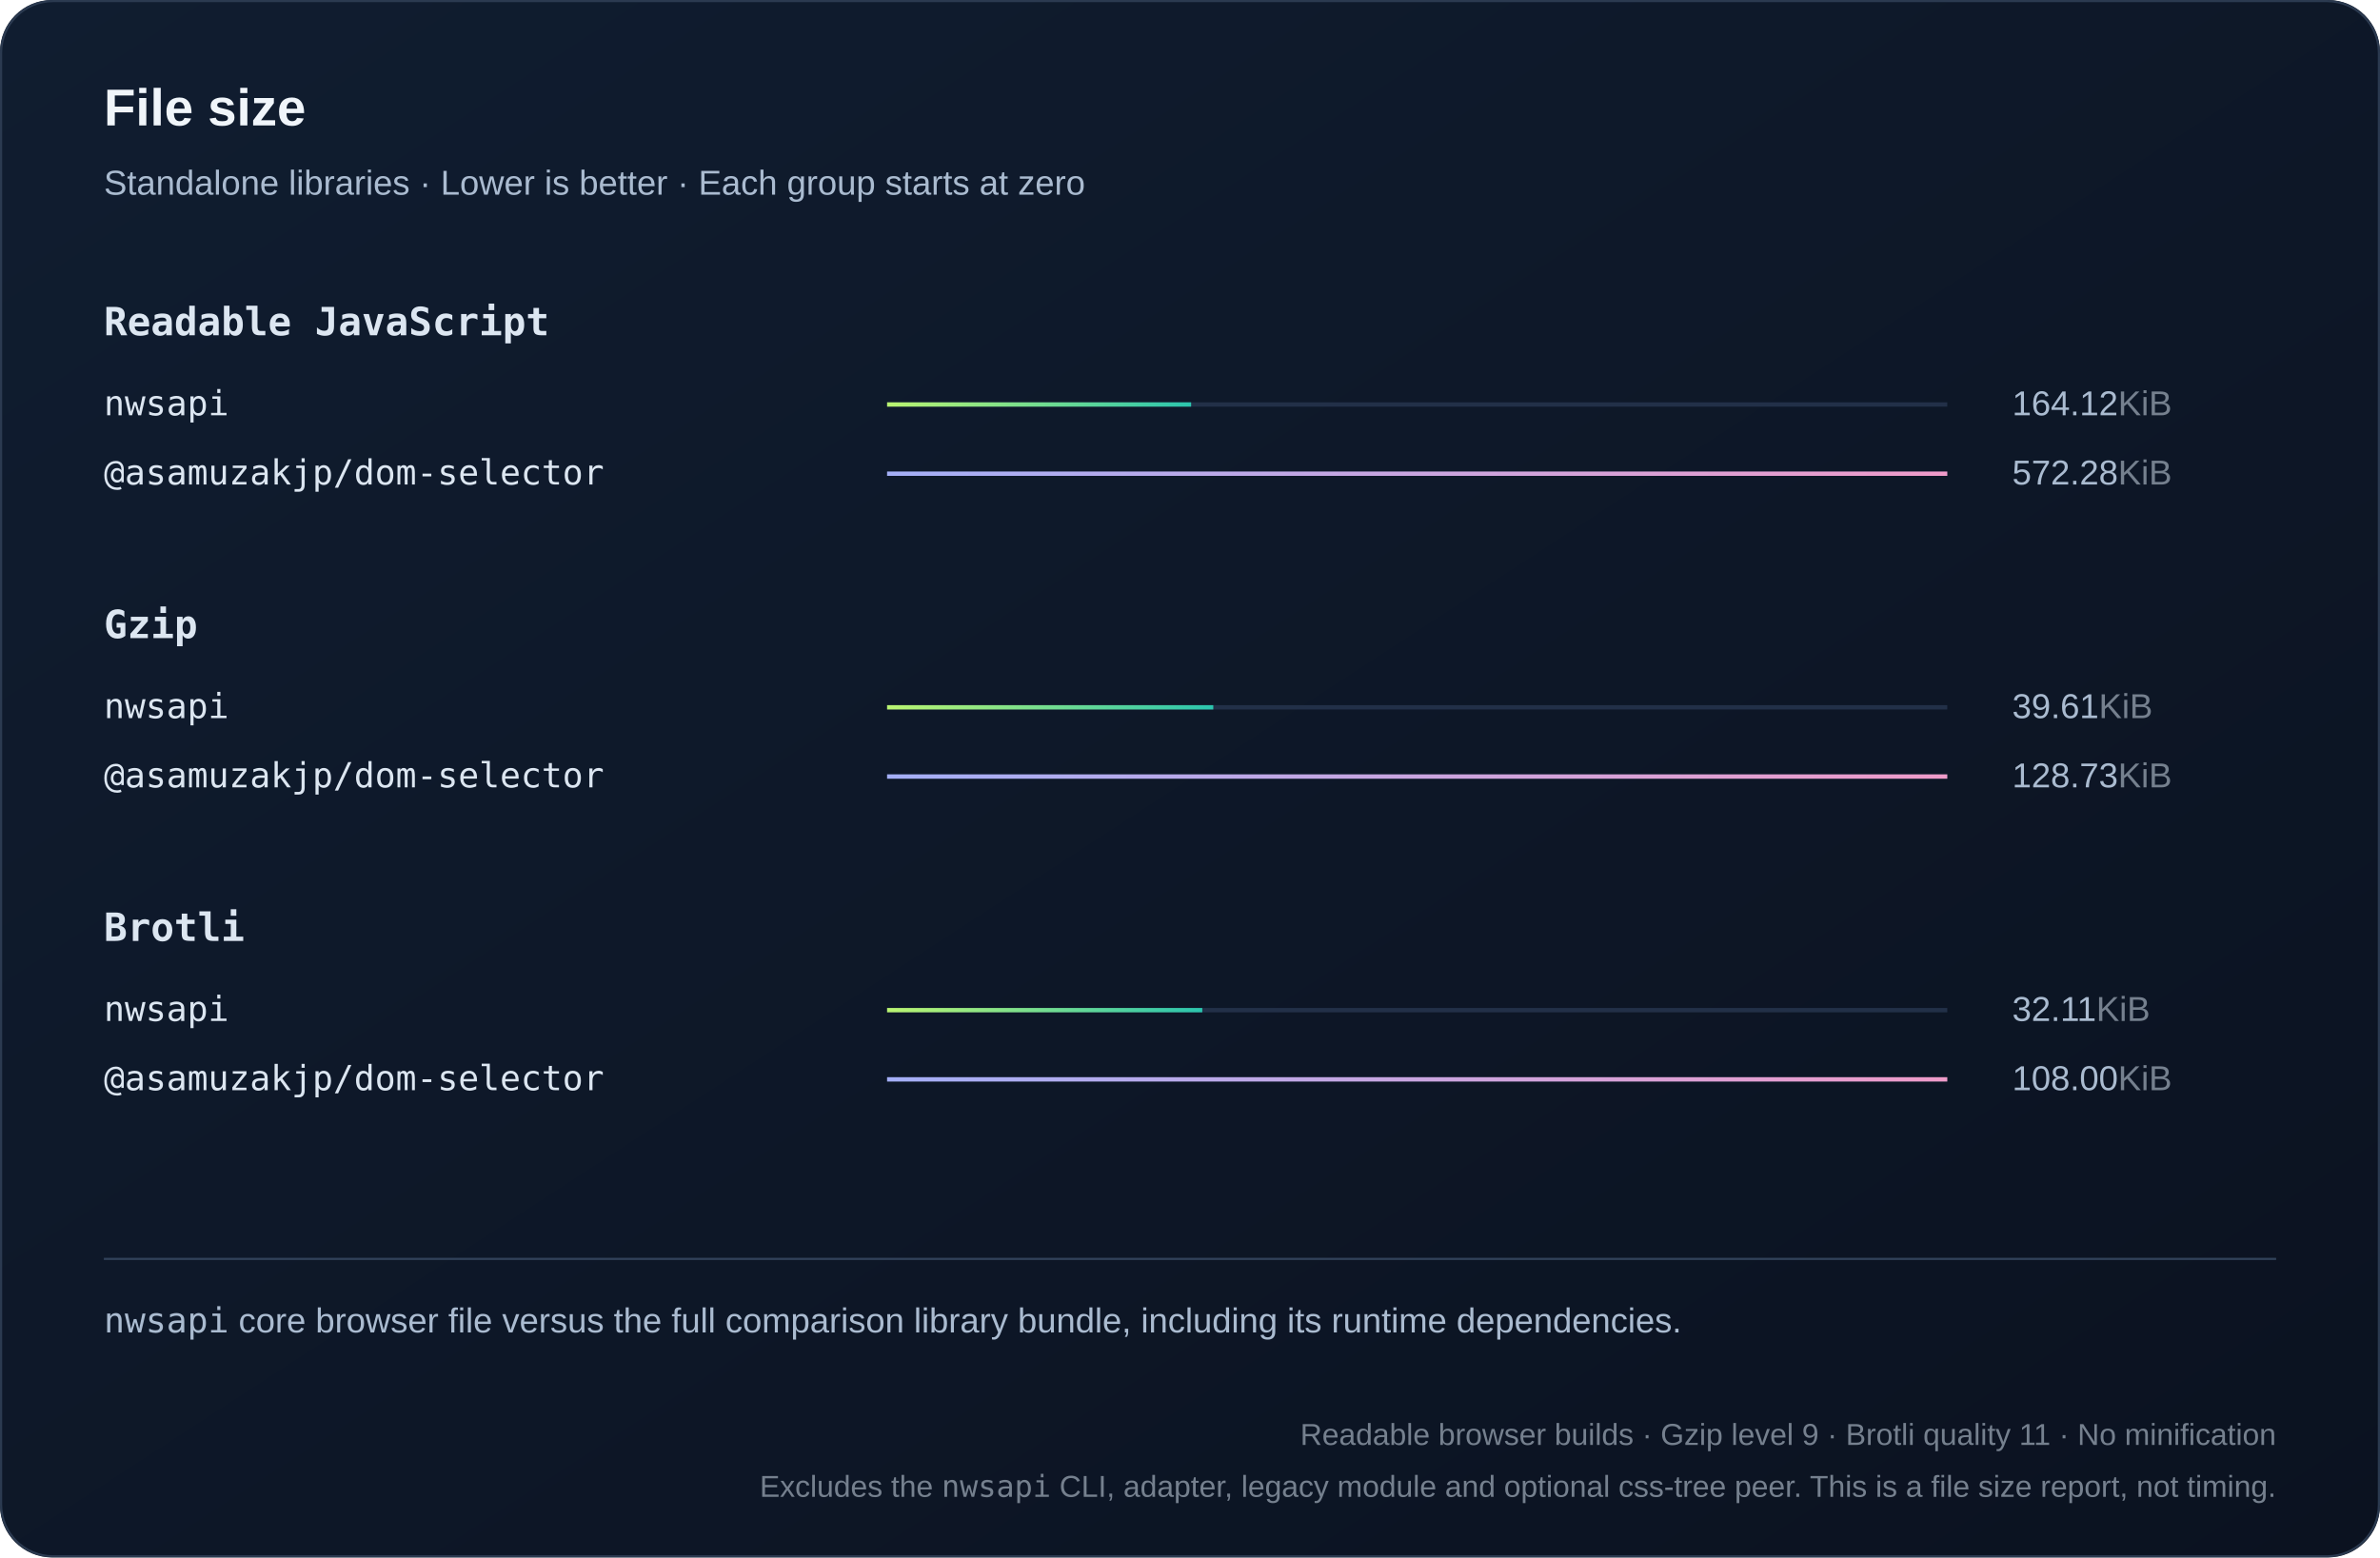
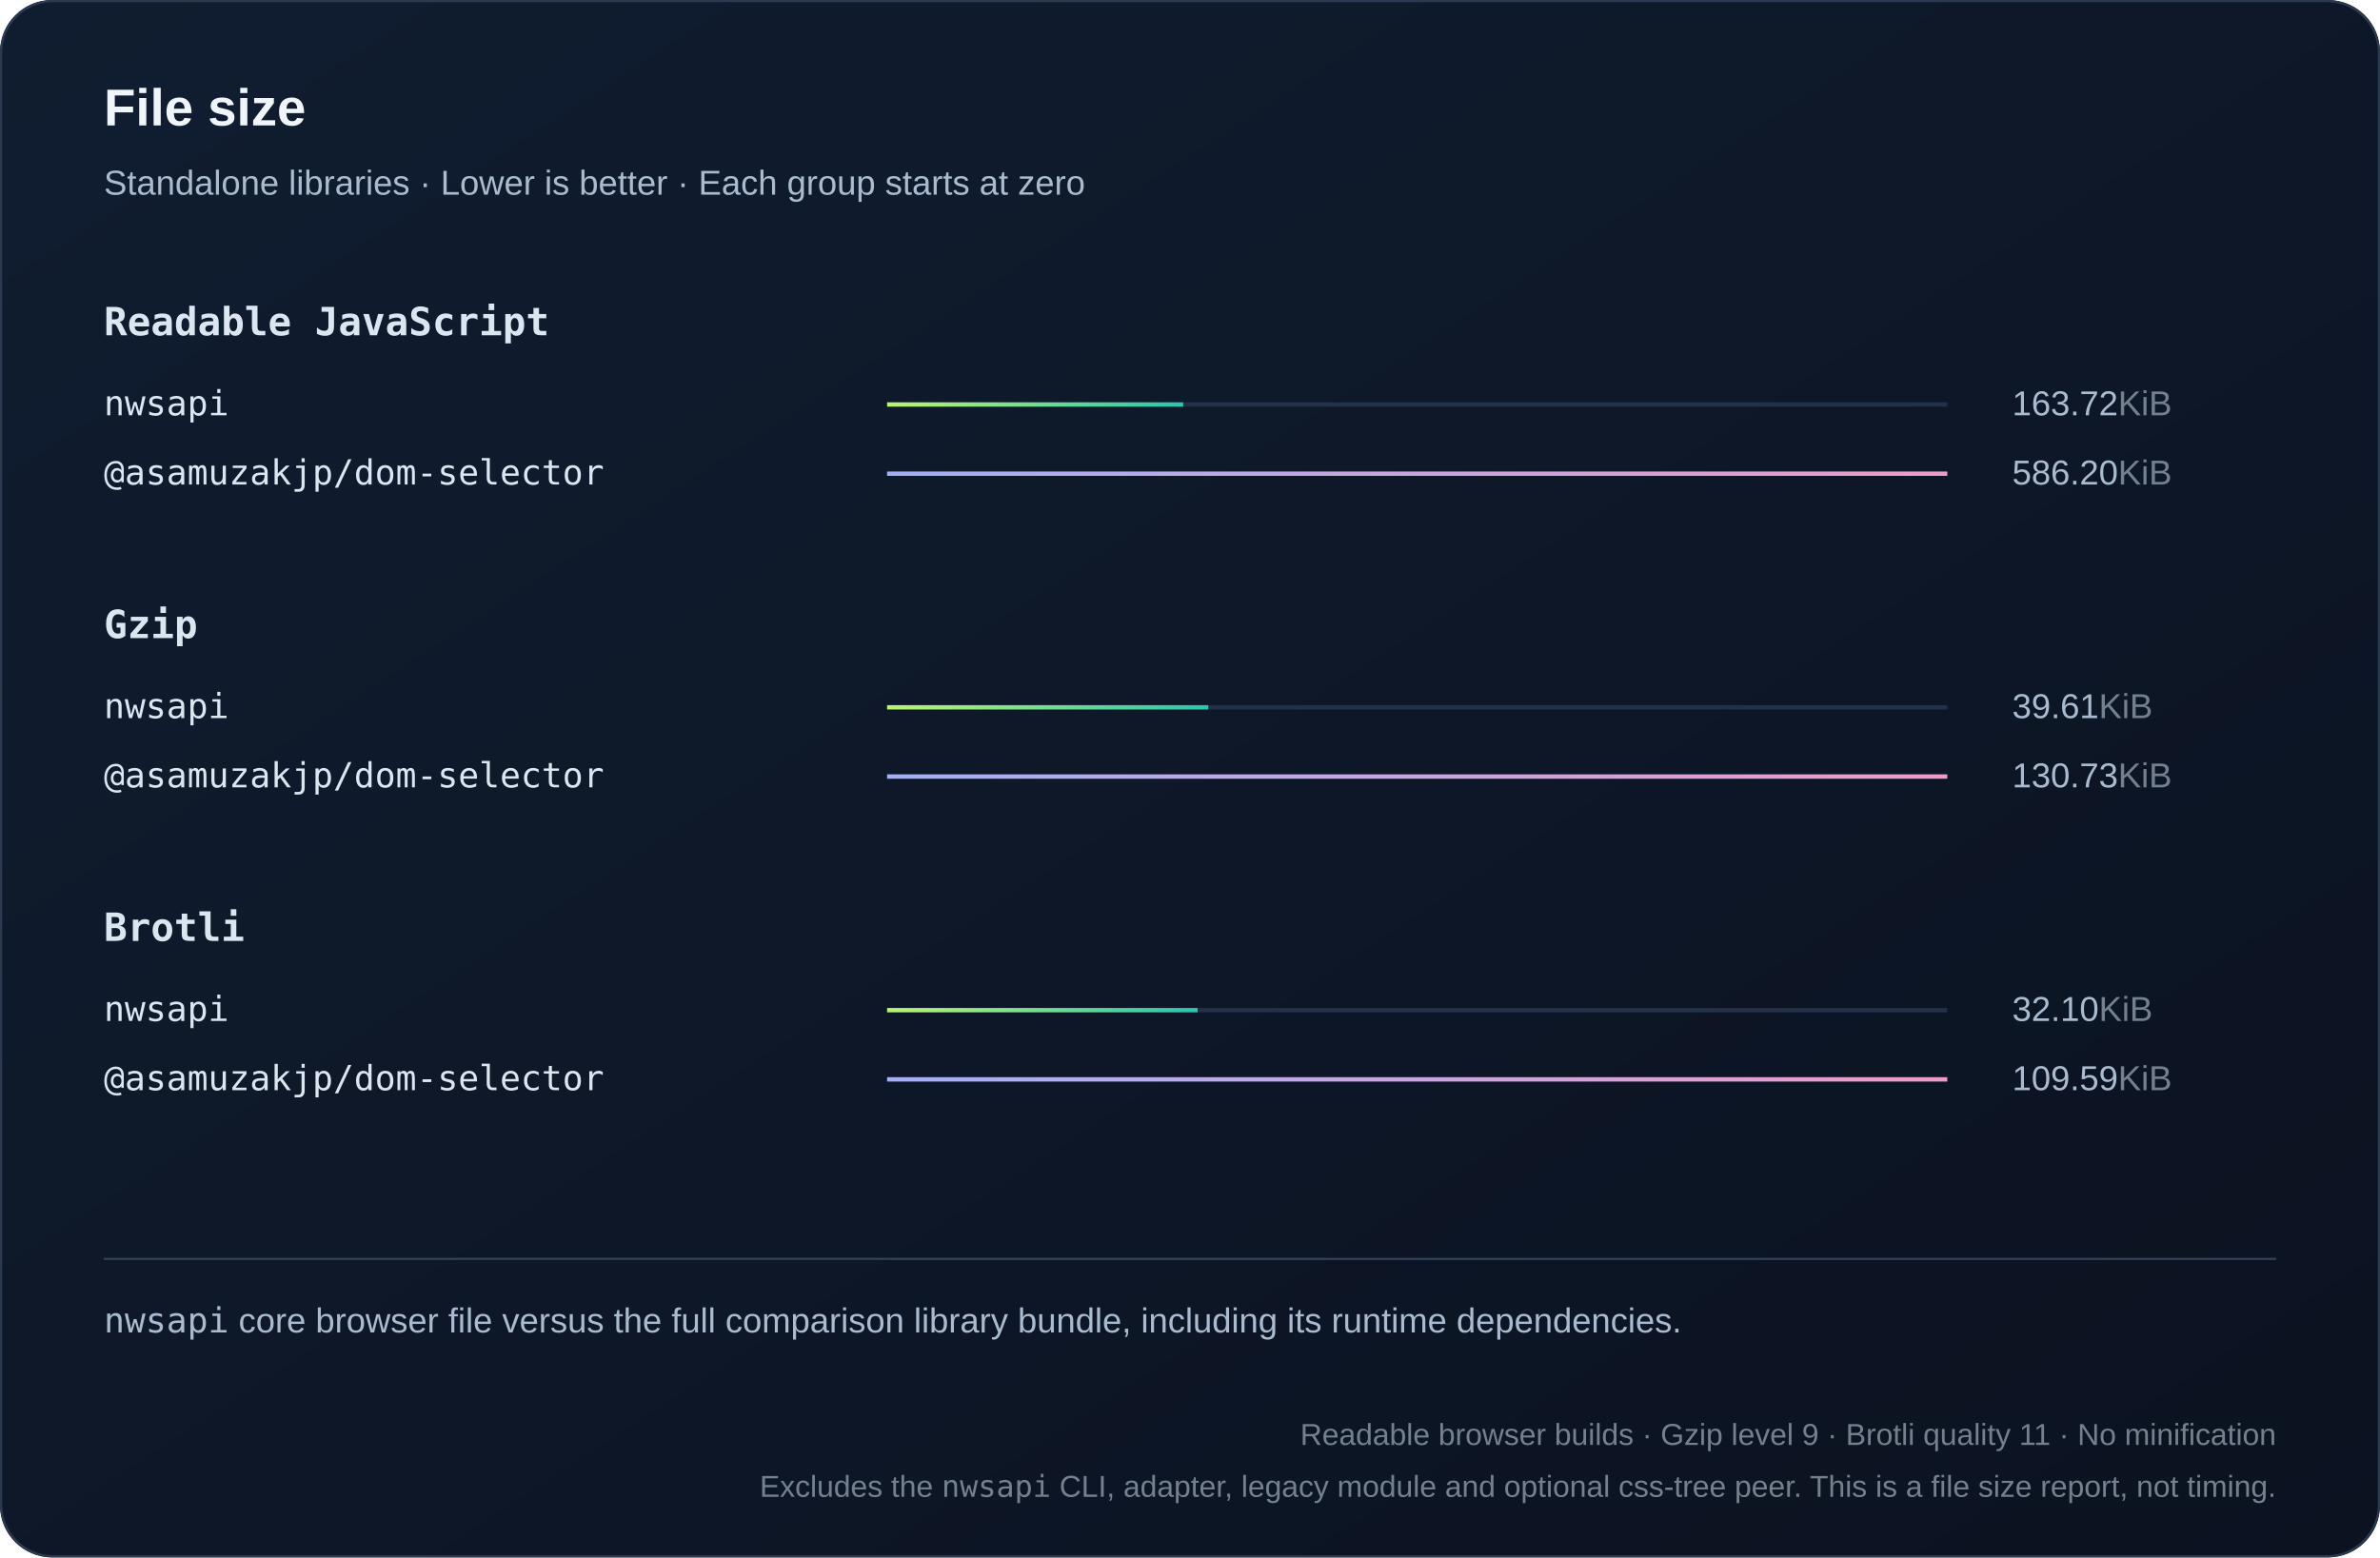
<svg xmlns="http://www.w3.org/2000/svg" width="1100" height="720" viewBox="0 0 1100 720" role="img">
  <defs>
    <linearGradient id="bg" x2="1" y2="1">
      <stop stop-color="#101d30" />
      <stop offset="1" stop-color="#0b1220" />
    </linearGradient>
    <linearGradient id="series0">
      <stop stop-color="#baf471" />
      <stop offset="1" stop-color="#2bc5ae" />
    </linearGradient>
    <linearGradient id="series1">
      <stop stop-color="#a4aff7" />
      <stop offset="1" stop-color="#ef9bc9" />
    </linearGradient>
    <linearGradient id="series2">
      <stop stop-color="#80d7ff" />
      <stop offset="1" stop-color="#739be8" />
    </linearGradient>
  </defs>
  <style>text{font-family:Arial,Helvetica,sans-serif;fill:#f0f5fa}
.muted{fill:#aabbd0;font:16px Arial,Helvetica,sans-serif}
.code{font:18px Consolas,Menlo,monospace;fill:#dce6f1}
.note .code{font:16px Consolas,Menlo,monospace}
.metadata,.metadata .code{fill:#75808e;font-size:14px}
.chart-title{font-size:24px;font-weight:700}
.unit{fill:#75808e}
.package{font-family:Consolas,Menlo,monospace}
.comparison{font-size:14px;font-variant-numeric:tabular-nums}
.tick{fill:#aabbd0;font-size:12px}
.time{fill:#aabbd0;font-size:13px;font-variant-numeric:tabular-nums}
.engine{font-size:16px}</style>
  <rect width="1100" height="720" rx="24" fill="url(#bg)" />
  <rect x=".5" y=".5" width="1099" height="719" rx="24" fill="none" stroke="#2b3a50" />
  <text x="48" y="58" class="chart-title">File size</text>
  <text x="48" y="90" class="muted">Standalone libraries · Lower is better · Each group starts at zero</text>
  <text x="48" y="155" class="code" style="font-weight:600">Readable JavaScript</text>
  <g>
    <text x="48" y="192" class="code engine">nwsapi</text>
    <path d="M410 187h490" stroke="#223048" stroke-width="2" />
-     <rect x="410" y="186" width="140.523" height="2" fill="url(#series0)" />
-     <text x="930" y="192" class="muted">164.12<tspan class="unit">KiB</tspan>
+     <rect x="410" y="186" width="136.85" height="2" fill="url(#series0)" />
+     <text x="930" y="192" class="muted">163.72<tspan class="unit">KiB</tspan>
    </text>
  </g>
  <g>
    <text x="48" y="224" class="code engine">@asamuzakjp/dom-selector</text>
    <path d="M410 219h490" stroke="#223048" stroke-width="2" />
    <rect x="410" y="218" width="490" height="2" fill="url(#series1)" />
-     <text x="930" y="224" class="muted">572.28<tspan class="unit">KiB</tspan>
+     <text x="930" y="224" class="muted">586.20<tspan class="unit">KiB</tspan>
    </text>
  </g>
  <text x="48" y="295" class="code" style="font-weight:600">Gzip</text>
  <g>
    <text x="48" y="332" class="code engine">nwsapi</text>
    <path d="M410 327h490" stroke="#223048" stroke-width="2" />
-     <rect x="410" y="326" width="150.764" height="2" fill="url(#series0)" />
+     <rect x="410" y="326" width="148.447" height="2" fill="url(#series0)" />
    <text x="930" y="332" class="muted">39.61<tspan class="unit">KiB</tspan>
    </text>
  </g>
  <g>
    <text x="48" y="364" class="code engine">@asamuzakjp/dom-selector</text>
    <path d="M410 359h490" stroke="#223048" stroke-width="2" />
    <rect x="410" y="358" width="490" height="2" fill="url(#series1)" />
-     <text x="930" y="364" class="muted">128.73<tspan class="unit">KiB</tspan>
+     <text x="930" y="364" class="muted">130.73<tspan class="unit">KiB</tspan>
    </text>
  </g>
  <text x="48" y="435" class="code" style="font-weight:600">Brotli</text>
  <g>
    <text x="48" y="472" class="code engine">nwsapi</text>
    <path d="M410 467h490" stroke="#223048" stroke-width="2" />
-     <rect x="410" y="466" width="145.68" height="2" fill="url(#series0)" />
-     <text x="930" y="472" class="muted">32.11<tspan class="unit">KiB</tspan>
+     <rect x="410" y="466" width="143.518" height="2" fill="url(#series0)" />
+     <text x="930" y="472" class="muted">32.10<tspan class="unit">KiB</tspan>
    </text>
  </g>
  <g>
    <text x="48" y="504" class="code engine">@asamuzakjp/dom-selector</text>
    <path d="M410 499h490" stroke="#223048" stroke-width="2" />
    <rect x="410" y="498" width="490" height="2" fill="url(#series1)" />
-     <text x="930" y="504" class="muted">108.00<tspan class="unit">KiB</tspan>
+     <text x="930" y="504" class="muted">109.59<tspan class="unit">KiB</tspan>
    </text>
  </g>
  <path d="M48 582h1004" stroke="#304159" />
  <text x="48" y="616" class="muted note">
    <tspan class="package">nwsapi</tspan> core browser file versus the full comparison library bundle, including its runtime dependencies.</text>
  <text x="1052" y="668" text-anchor="end" class="muted note metadata">Readable browser builds · Gzip level 9 · Brotli quality 11 · No minification</text>
  <text x="1052" y="692" text-anchor="end" class="muted note metadata">Excludes the <tspan class="package">nwsapi</tspan> CLI, adapter, legacy module and optional css-tree peer. This is a file size report, not timing.</text>
</svg>
